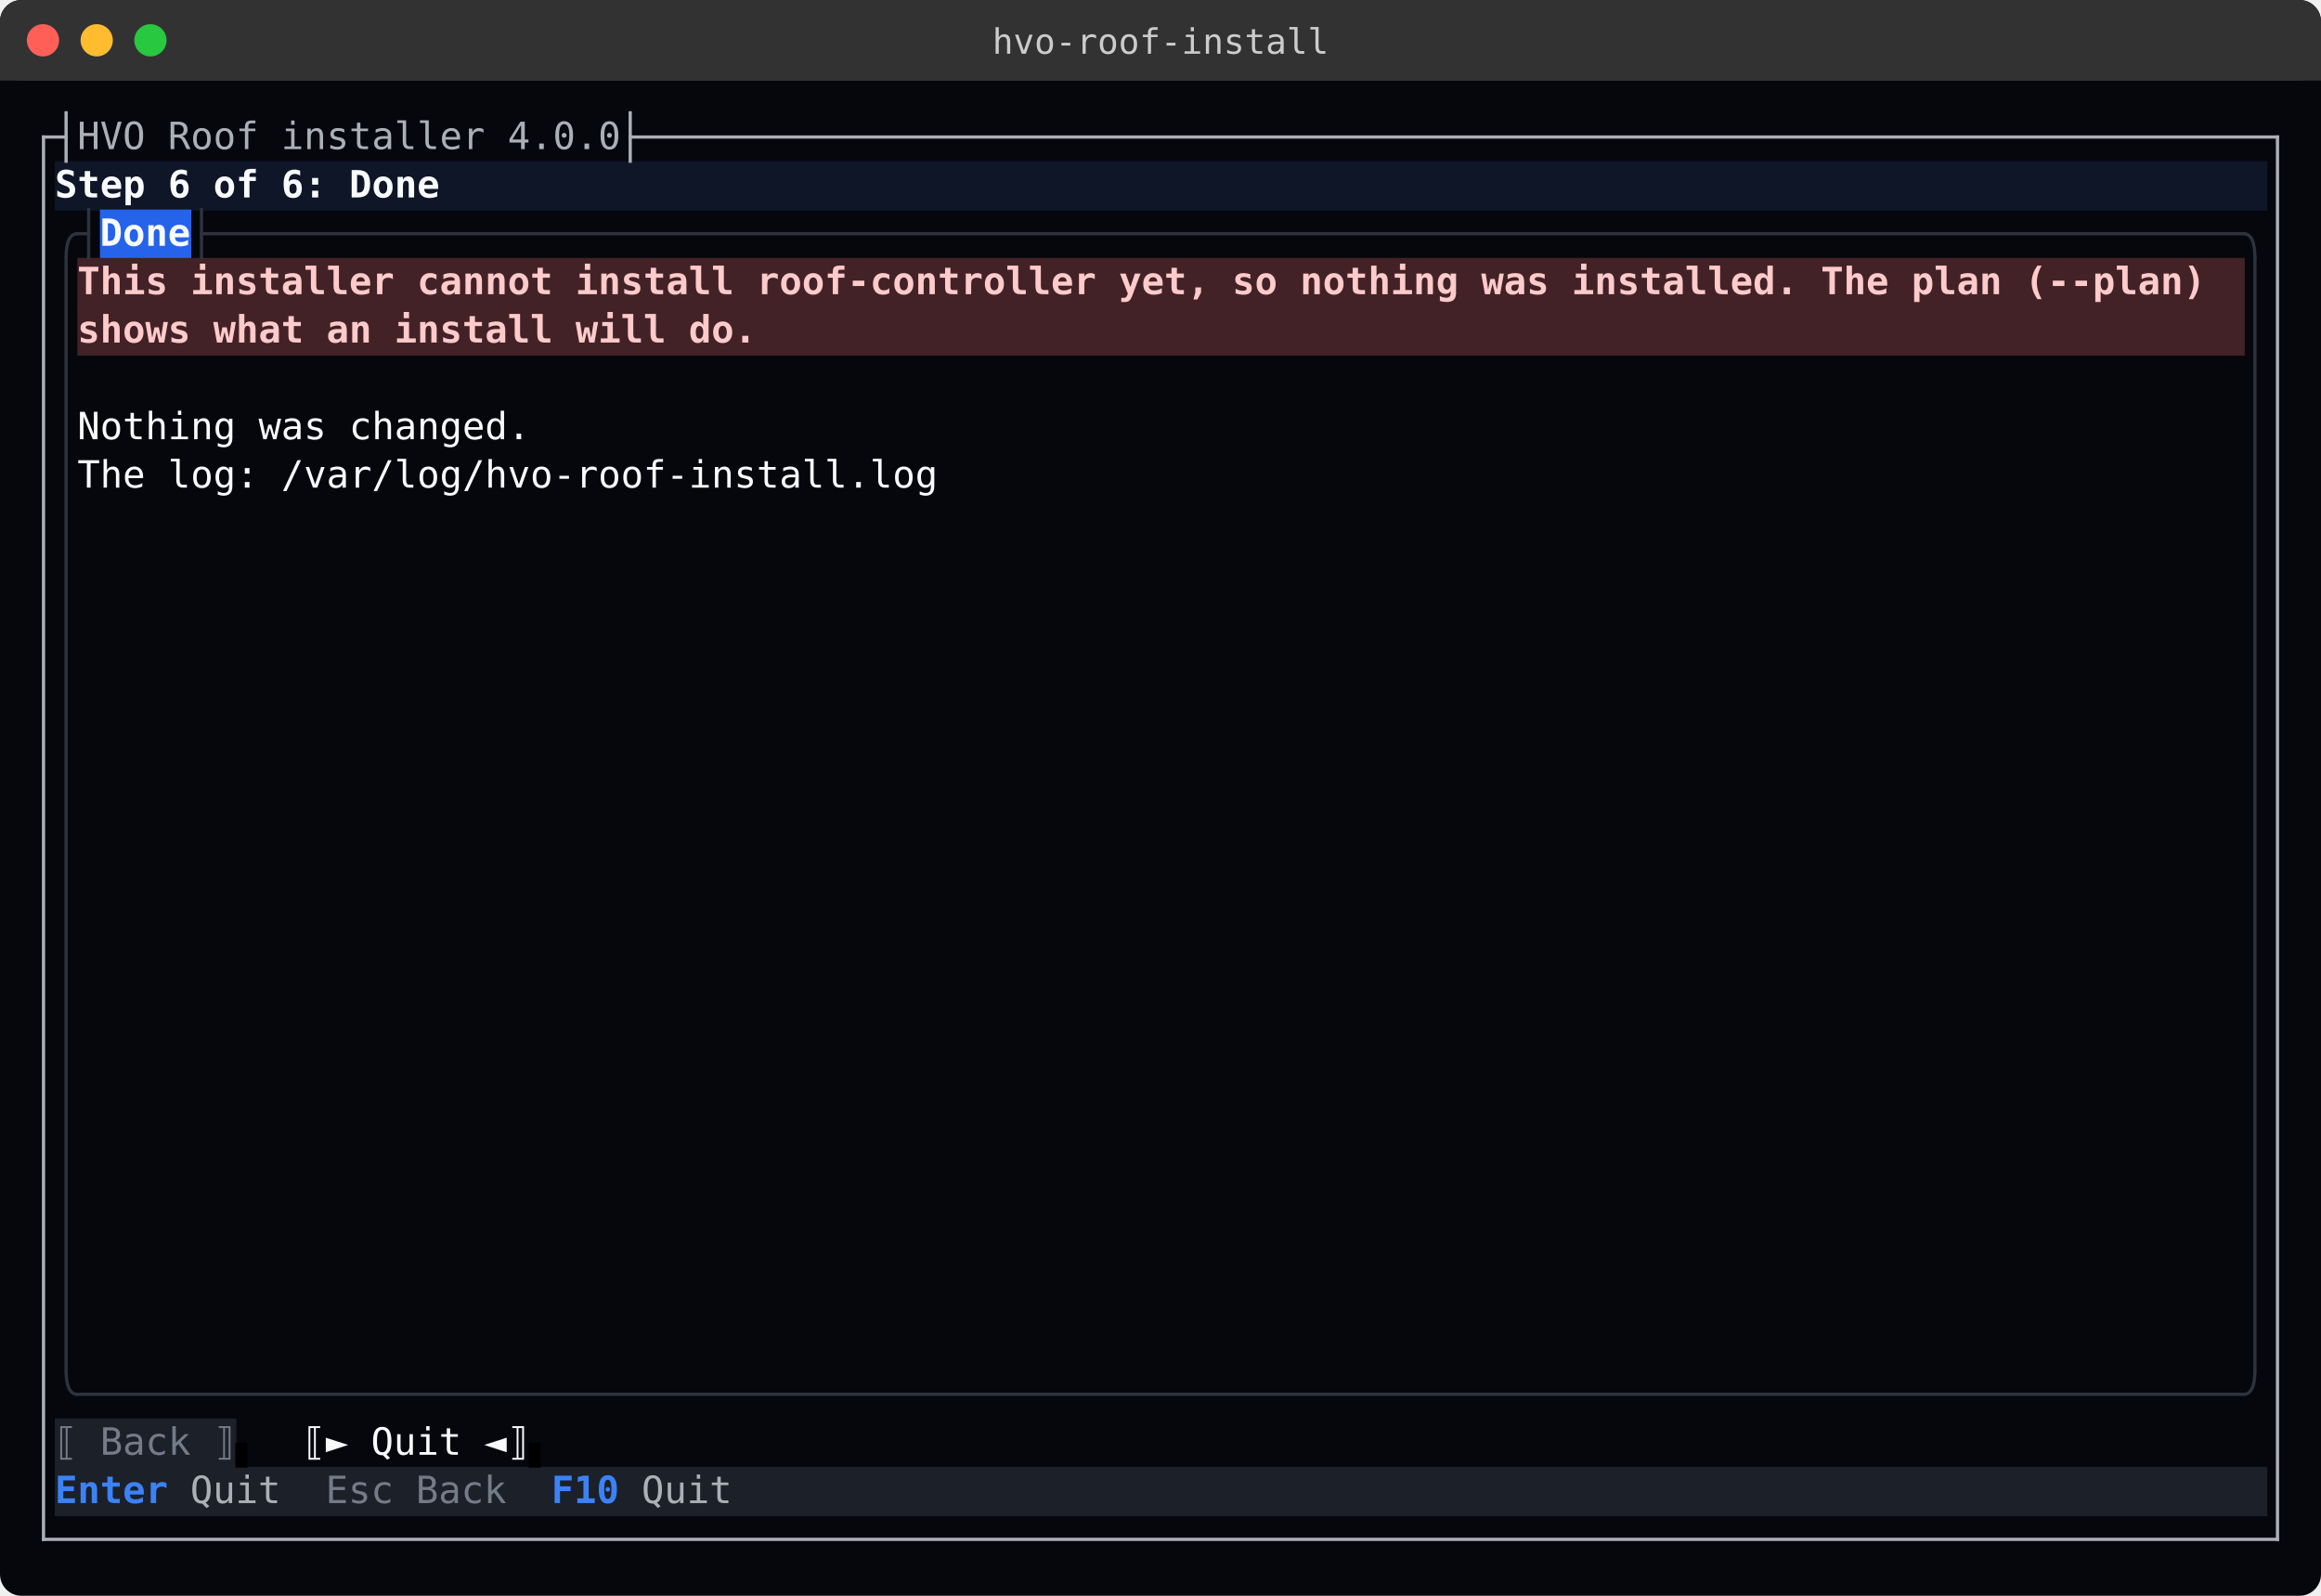
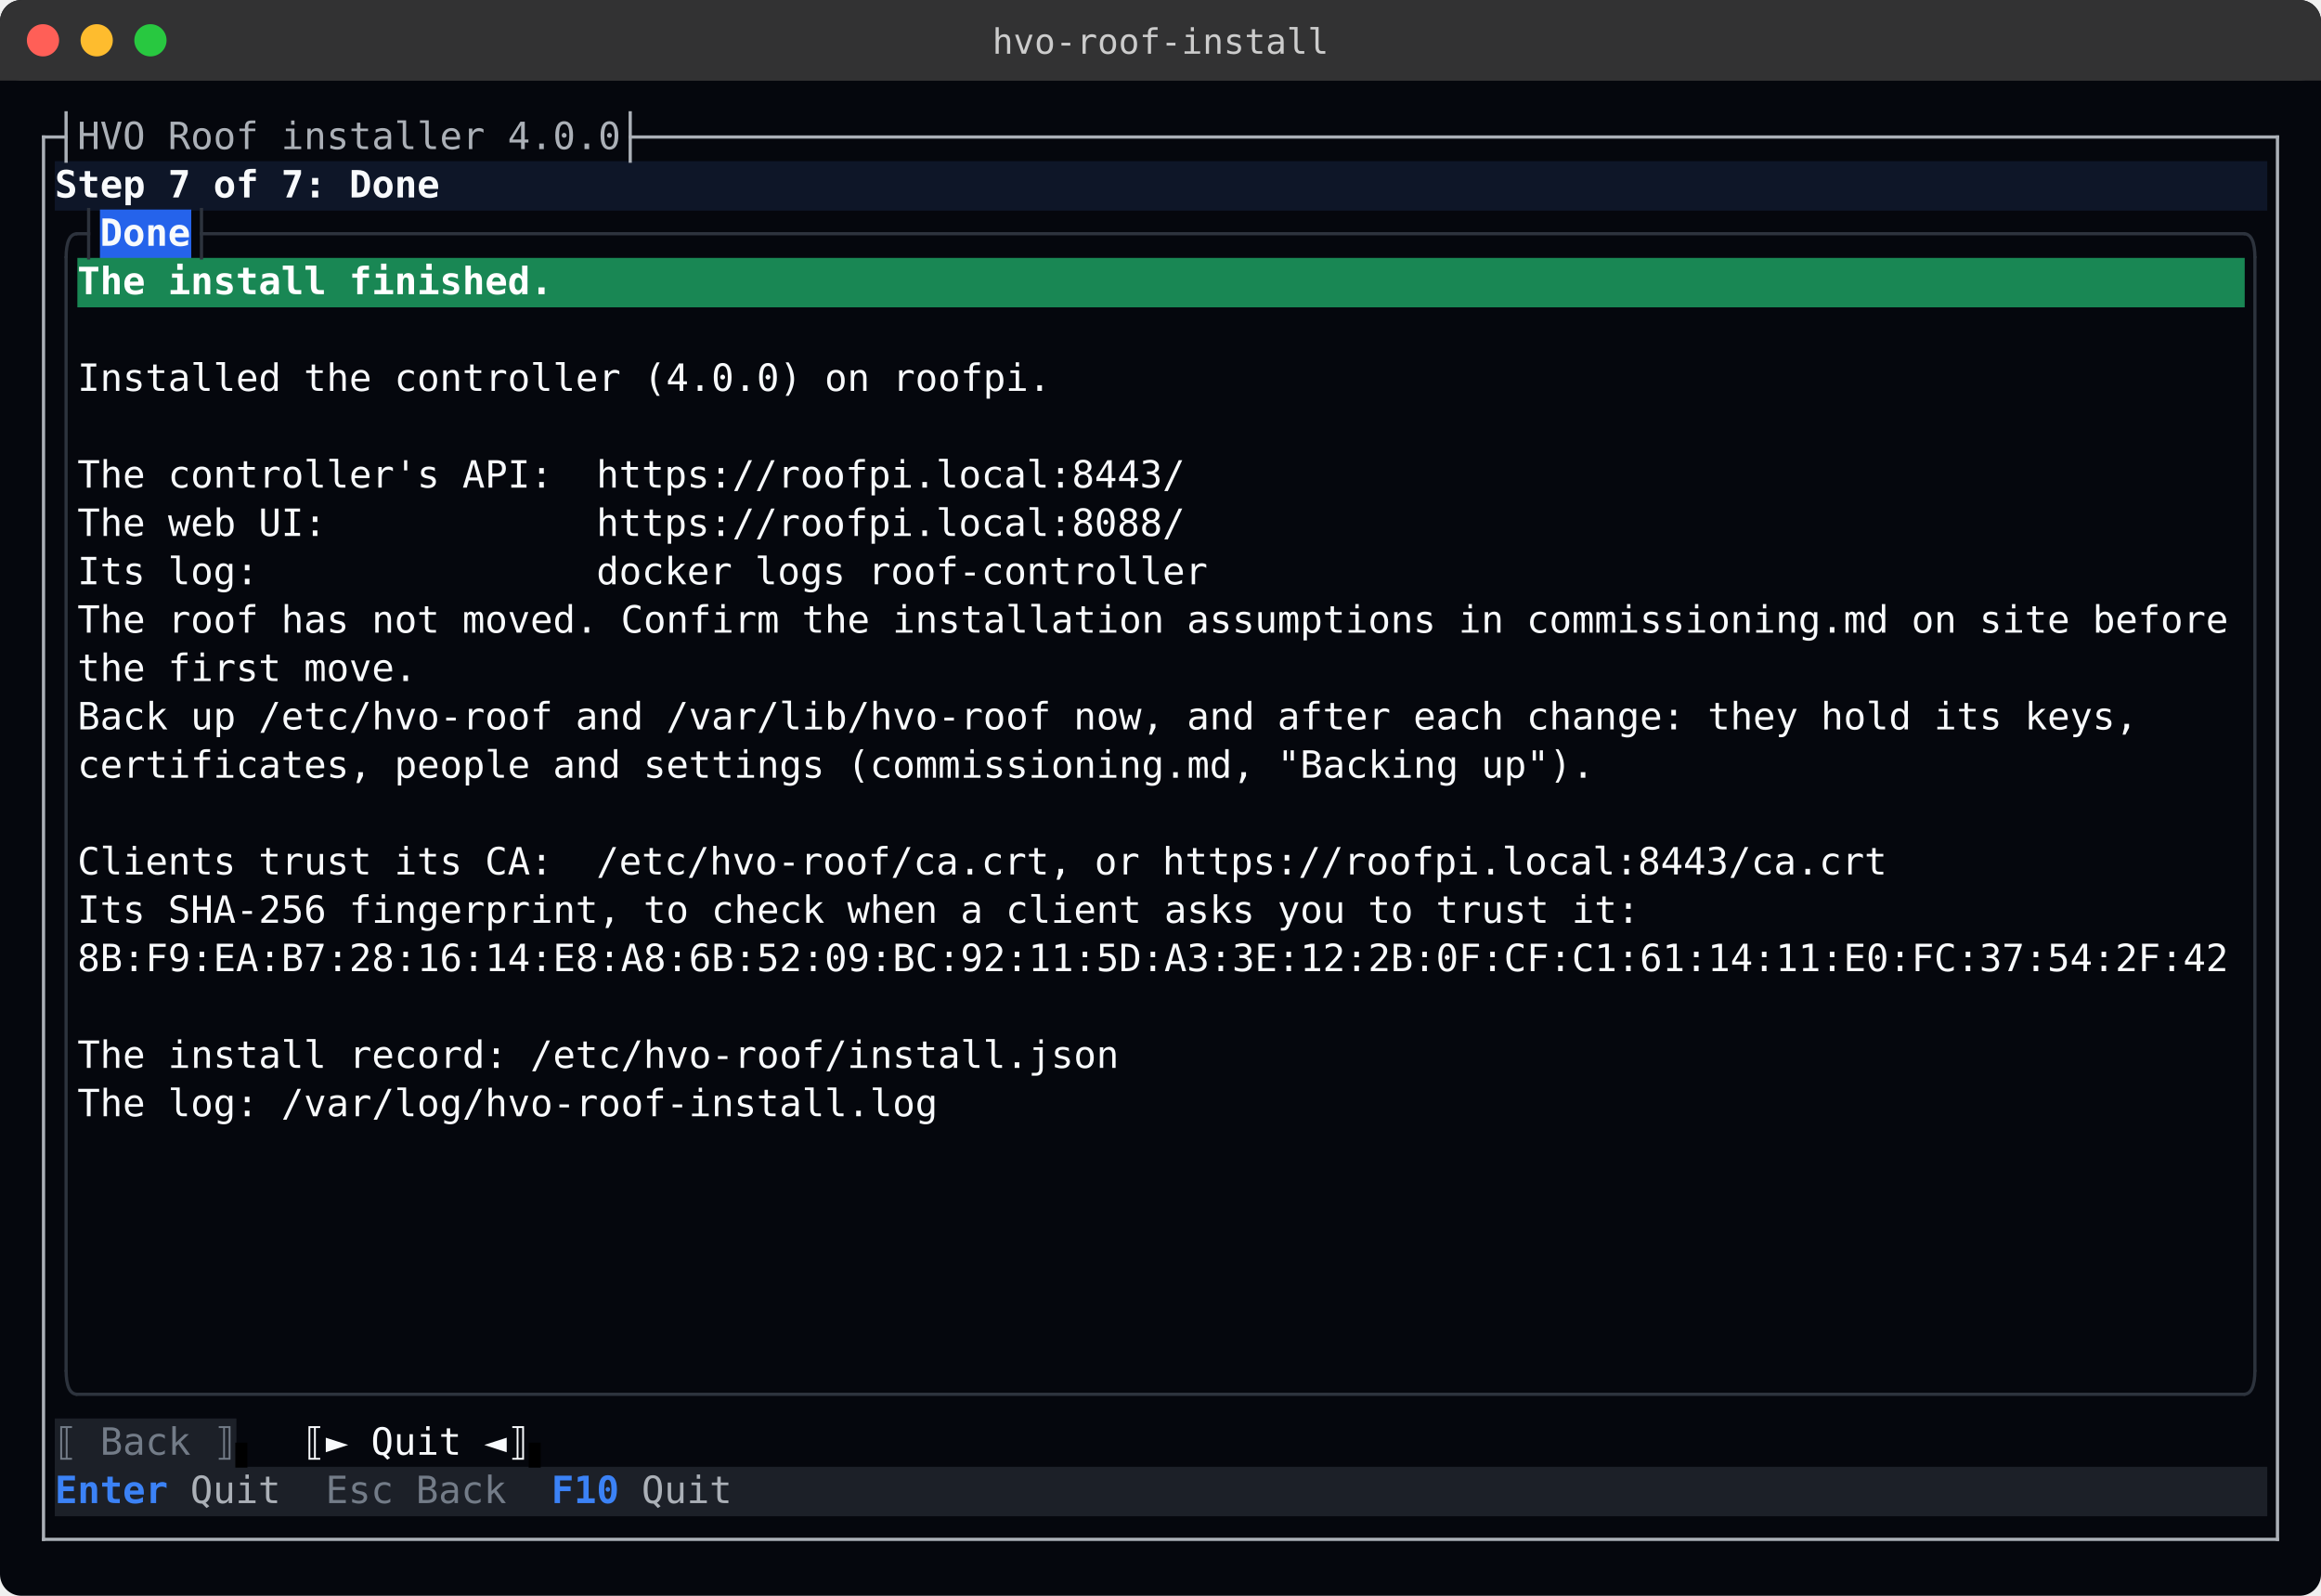
<svg xmlns="http://www.w3.org/2000/svg" width="864" height="594" viewBox="0 0 864.00 594.00" role="img" aria-label="hvo-roof-install">
  <g font-family="ui-monospace, SFMono-Regular, 'Cascadia Mono', 'DejaVu Sans Mono', Menlo, Consolas, 'Liberation Mono', monospace" font-size="14" xml:space="preserve" style="white-space: pre">
    <rect x="0" y="0" width="864.00" height="594.00" rx="8" fill="#05070d" />
    <rect x="0" y="0" width="864.00" height="30" rx="8" fill="#323233" />
    <rect x="0" y="22" width="864.00" height="8" fill="#323233" />
    <circle cx="16" cy="15.0" r="6" fill="#ff5f57" />
    <circle cx="36" cy="15.0" r="6" fill="#febc2e" />
    <circle cx="56" cy="15.0" r="6" fill="#28c840" />
    <text x="432.00" y="20.0" fill="#cccccc" text-anchor="middle" font-size="13">hvo-roof-install</text>
    <rect x="20.40" y="60" width="823.60" height="18.4" fill="#0e1628" />
    <rect x="37.20" y="78" width="34.00" height="18.4" fill="#2563eb" />
-     <rect x="28.80" y="96" width="806.80" height="18.4" fill="#422226" />
-     <rect x="28.80" y="114" width="806.80" height="18.4" fill="#422226" />
+     <rect x="28.80" y="96" width="806.80" height="18.4" fill="#198754" />
    <rect x="20.40" y="528" width="67.60" height="18.4" fill="#1c2028" />
    <rect x="20.40" y="546" width="823.60" height="18.4" fill="#1c2028" />
    <rect x="87.60" y="537.00" width="4.50" height="9.30" fill="#000000" />
    <rect x="196.80" y="537.00" width="4.50" height="9.30" fill="#000000" />
    <line x1="16.20" y1="50.40" x2="16.20" y2="573.60" stroke="#abb0b7" stroke-width="1.2" />
    <line x1="15.60" y1="51.00" x2="25.20" y2="51.00" stroke="#abb0b7" stroke-width="1.2" />
    <line x1="234.00" y1="51.00" x2="848.40" y2="51.00" stroke="#abb0b7" stroke-width="1.2" />
    <line x1="24.60" y1="41.40" x2="24.60" y2="60.60" stroke="#abb0b7" stroke-width="1.2" />
    <line x1="234.60" y1="41.40" x2="234.60" y2="60.60" stroke="#abb0b7" stroke-width="1.2" />
    <line x1="847.80" y1="50.40" x2="847.80" y2="573.60" stroke="#abb0b7" stroke-width="1.2" />
    <line x1="33.00" y1="77.40" x2="33.00" y2="96.60" stroke="#2d333d" stroke-width="1.2" />
    <line x1="28.20" y1="87.00" x2="33.60" y2="87.00" stroke="#2d333d" stroke-width="1.2" />
    <line x1="74.40" y1="87.00" x2="835.80" y2="87.00" stroke="#2d333d" stroke-width="1.2" />
    <line x1="75.00" y1="77.40" x2="75.00" y2="96.60" stroke="#2d333d" stroke-width="1.2" />
    <line x1="24.60" y1="95.40" x2="24.60" y2="510.60" stroke="#2d333d" stroke-width="1.2" />
    <line x1="839.40" y1="95.40" x2="839.40" y2="510.60" stroke="#2d333d" stroke-width="1.2" />
    <line x1="28.20" y1="519.00" x2="835.80" y2="519.00" stroke="#2d333d" stroke-width="1.2" />
    <line x1="15.60" y1="573.00" x2="848.40" y2="573.00" stroke="#abb0b7" stroke-width="1.2" />
    <path d="M28.80,87.00 Q24.60,87.00 24.60,96.00" fill="none" stroke="#2d333d" stroke-width="1.2" />
    <path d="M835.20,87.00 Q839.40,87.00 839.40,96.00" fill="none" stroke="#2d333d" stroke-width="1.2" />
    <path d="M24.60,510.00 Q24.60,519.00 28.80,519.00" fill="none" stroke="#2d333d" stroke-width="1.2" />
    <path d="M839.40,510.00 Q839.40,519.00 835.20,519.00" fill="none" stroke="#2d333d" stroke-width="1.2" />
    <text x="28.80" y="55.50" fill="#abb0b7" textLength="201.60" lengthAdjust="spacingAndGlyphs">HVO Roof installer 4.0.0</text>
-     <text x="20.40" y="73.50" fill="#f8fafc" textLength="142.80" lengthAdjust="spacingAndGlyphs" font-weight="bold">Step 6 of 6: Done</text>
+     <text x="20.40" y="73.50" fill="#f8fafc" textLength="142.80" lengthAdjust="spacingAndGlyphs" font-weight="bold">Step 7 of 7: Done</text>
    <text x="37.20" y="91.50" fill="#f8fafc" textLength="33.60" lengthAdjust="spacingAndGlyphs" font-weight="bold">Done</text>
-     <text x="28.80" y="109.50" fill="#fecaca" textLength="789.60" lengthAdjust="spacingAndGlyphs" font-weight="bold">This installer cannot install roof-controller yet, so nothing was installed. The plan (--plan)</text>
-     <text x="28.80" y="127.50" fill="#fecaca" textLength="252.00" lengthAdjust="spacingAndGlyphs" font-weight="bold">shows what an install will do.</text>
-     <text x="28.80" y="163.50" fill="#f8fafc" textLength="168.00" lengthAdjust="spacingAndGlyphs">Nothing was changed.</text>
-     <text x="28.80" y="181.50" fill="#f8fafc" textLength="319.20" lengthAdjust="spacingAndGlyphs">The log: /var/log/hvo-roof-install.log</text>
+     <text x="28.80" y="109.50" fill="#ffffff" textLength="176.40" lengthAdjust="spacingAndGlyphs" font-weight="bold">The install finished.</text>
+     <text x="28.80" y="145.50" fill="#f8fafc" textLength="361.20" lengthAdjust="spacingAndGlyphs">Installed the controller (4.0.0) on roofpi.</text>
+     <text x="28.80" y="181.50" fill="#f8fafc" textLength="176.40" lengthAdjust="spacingAndGlyphs">The controller's API:</text>
+     <text x="222.00" y="181.50" fill="#f8fafc" textLength="218.40" lengthAdjust="spacingAndGlyphs">https://roofpi.local:8443/</text>
+     <text x="28.80" y="199.50" fill="#f8fafc" textLength="92.40" lengthAdjust="spacingAndGlyphs">The web UI:</text>
+     <text x="222.00" y="199.50" fill="#f8fafc" textLength="218.40" lengthAdjust="spacingAndGlyphs">https://roofpi.local:8088/</text>
+     <text x="28.80" y="217.50" fill="#f8fafc" textLength="67.20" lengthAdjust="spacingAndGlyphs">Its log:</text>
+     <text x="222.00" y="217.50" fill="#f8fafc" textLength="226.80" lengthAdjust="spacingAndGlyphs">docker logs roof-controller</text>
+     <text x="28.80" y="235.50" fill="#f8fafc" textLength="798.00" lengthAdjust="spacingAndGlyphs">The roof has not moved. Confirm the installation assumptions in commissioning.md on site before</text>
+     <text x="28.80" y="253.50" fill="#f8fafc" textLength="126.00" lengthAdjust="spacingAndGlyphs">the first move.</text>
+     <text x="28.80" y="271.50" fill="#f8fafc" textLength="764.40" lengthAdjust="spacingAndGlyphs">Back up /etc/hvo-roof and /var/lib/hvo-roof now, and after each change: they hold its keys,</text>
+     <text x="28.80" y="289.50" fill="#f8fafc" textLength="562.80" lengthAdjust="spacingAndGlyphs">certificates, people and settings (commissioning.md, "Backing up").</text>
+     <text x="28.80" y="325.50" fill="#f8fafc" textLength="176.40" lengthAdjust="spacingAndGlyphs">Clients trust its CA:</text>
+     <text x="222.00" y="325.50" fill="#f8fafc" textLength="478.80" lengthAdjust="spacingAndGlyphs">/etc/hvo-roof/ca.crt, or https://roofpi.local:8443/ca.crt</text>
+     <text x="28.80" y="343.50" fill="#f8fafc" textLength="579.60" lengthAdjust="spacingAndGlyphs">Its SHA-256 fingerprint, to check when a client asks you to trust it:</text>
+     <text x="28.80" y="361.50" fill="#f8fafc" textLength="798.00" lengthAdjust="spacingAndGlyphs">8B:F9:EA:B7:28:16:14:E8:A8:6B:52:09:BC:92:11:5D:A3:3E:12:2B:0F:CF:C1:61:14:11:E0:FC:37:54:2F:42</text>
+     <text x="28.80" y="397.50" fill="#f8fafc" textLength="386.40" lengthAdjust="spacingAndGlyphs">The install record: /etc/hvo-roof/install.json</text>
+     <text x="28.80" y="415.50" fill="#f8fafc" textLength="319.20" lengthAdjust="spacingAndGlyphs">The log: /var/log/hvo-roof-install.log</text>
    <text x="20.40" y="541.50" fill="#aeb9c8" textLength="67.20" lengthAdjust="spacingAndGlyphs" opacity="0.6">⟦ Back ⟧</text>
    <text x="112.80" y="541.50" fill="#f8fafc" textLength="84.00" lengthAdjust="spacingAndGlyphs">⟦► Quit ◄⟧</text>
    <text x="20.40" y="559.50" fill="#3b82f6" textLength="42.00" lengthAdjust="spacingAndGlyphs" font-weight="bold">Enter</text>
    <text x="70.80" y="559.50" fill="#abb0b7" textLength="33.60" lengthAdjust="spacingAndGlyphs">Quit</text>
    <text x="121.20" y="559.50" fill="#aeb9c8" textLength="25.20" lengthAdjust="spacingAndGlyphs" opacity="0.6">Esc</text>
    <text x="154.80" y="559.50" fill="#aeb9c8" textLength="33.60" lengthAdjust="spacingAndGlyphs" opacity="0.6">Back</text>
    <text x="205.20" y="559.50" fill="#3b82f6" textLength="25.20" lengthAdjust="spacingAndGlyphs" font-weight="bold">F10</text>
    <text x="238.80" y="559.50" fill="#abb0b7" textLength="33.60" lengthAdjust="spacingAndGlyphs">Quit</text>
  </g>
</svg>
